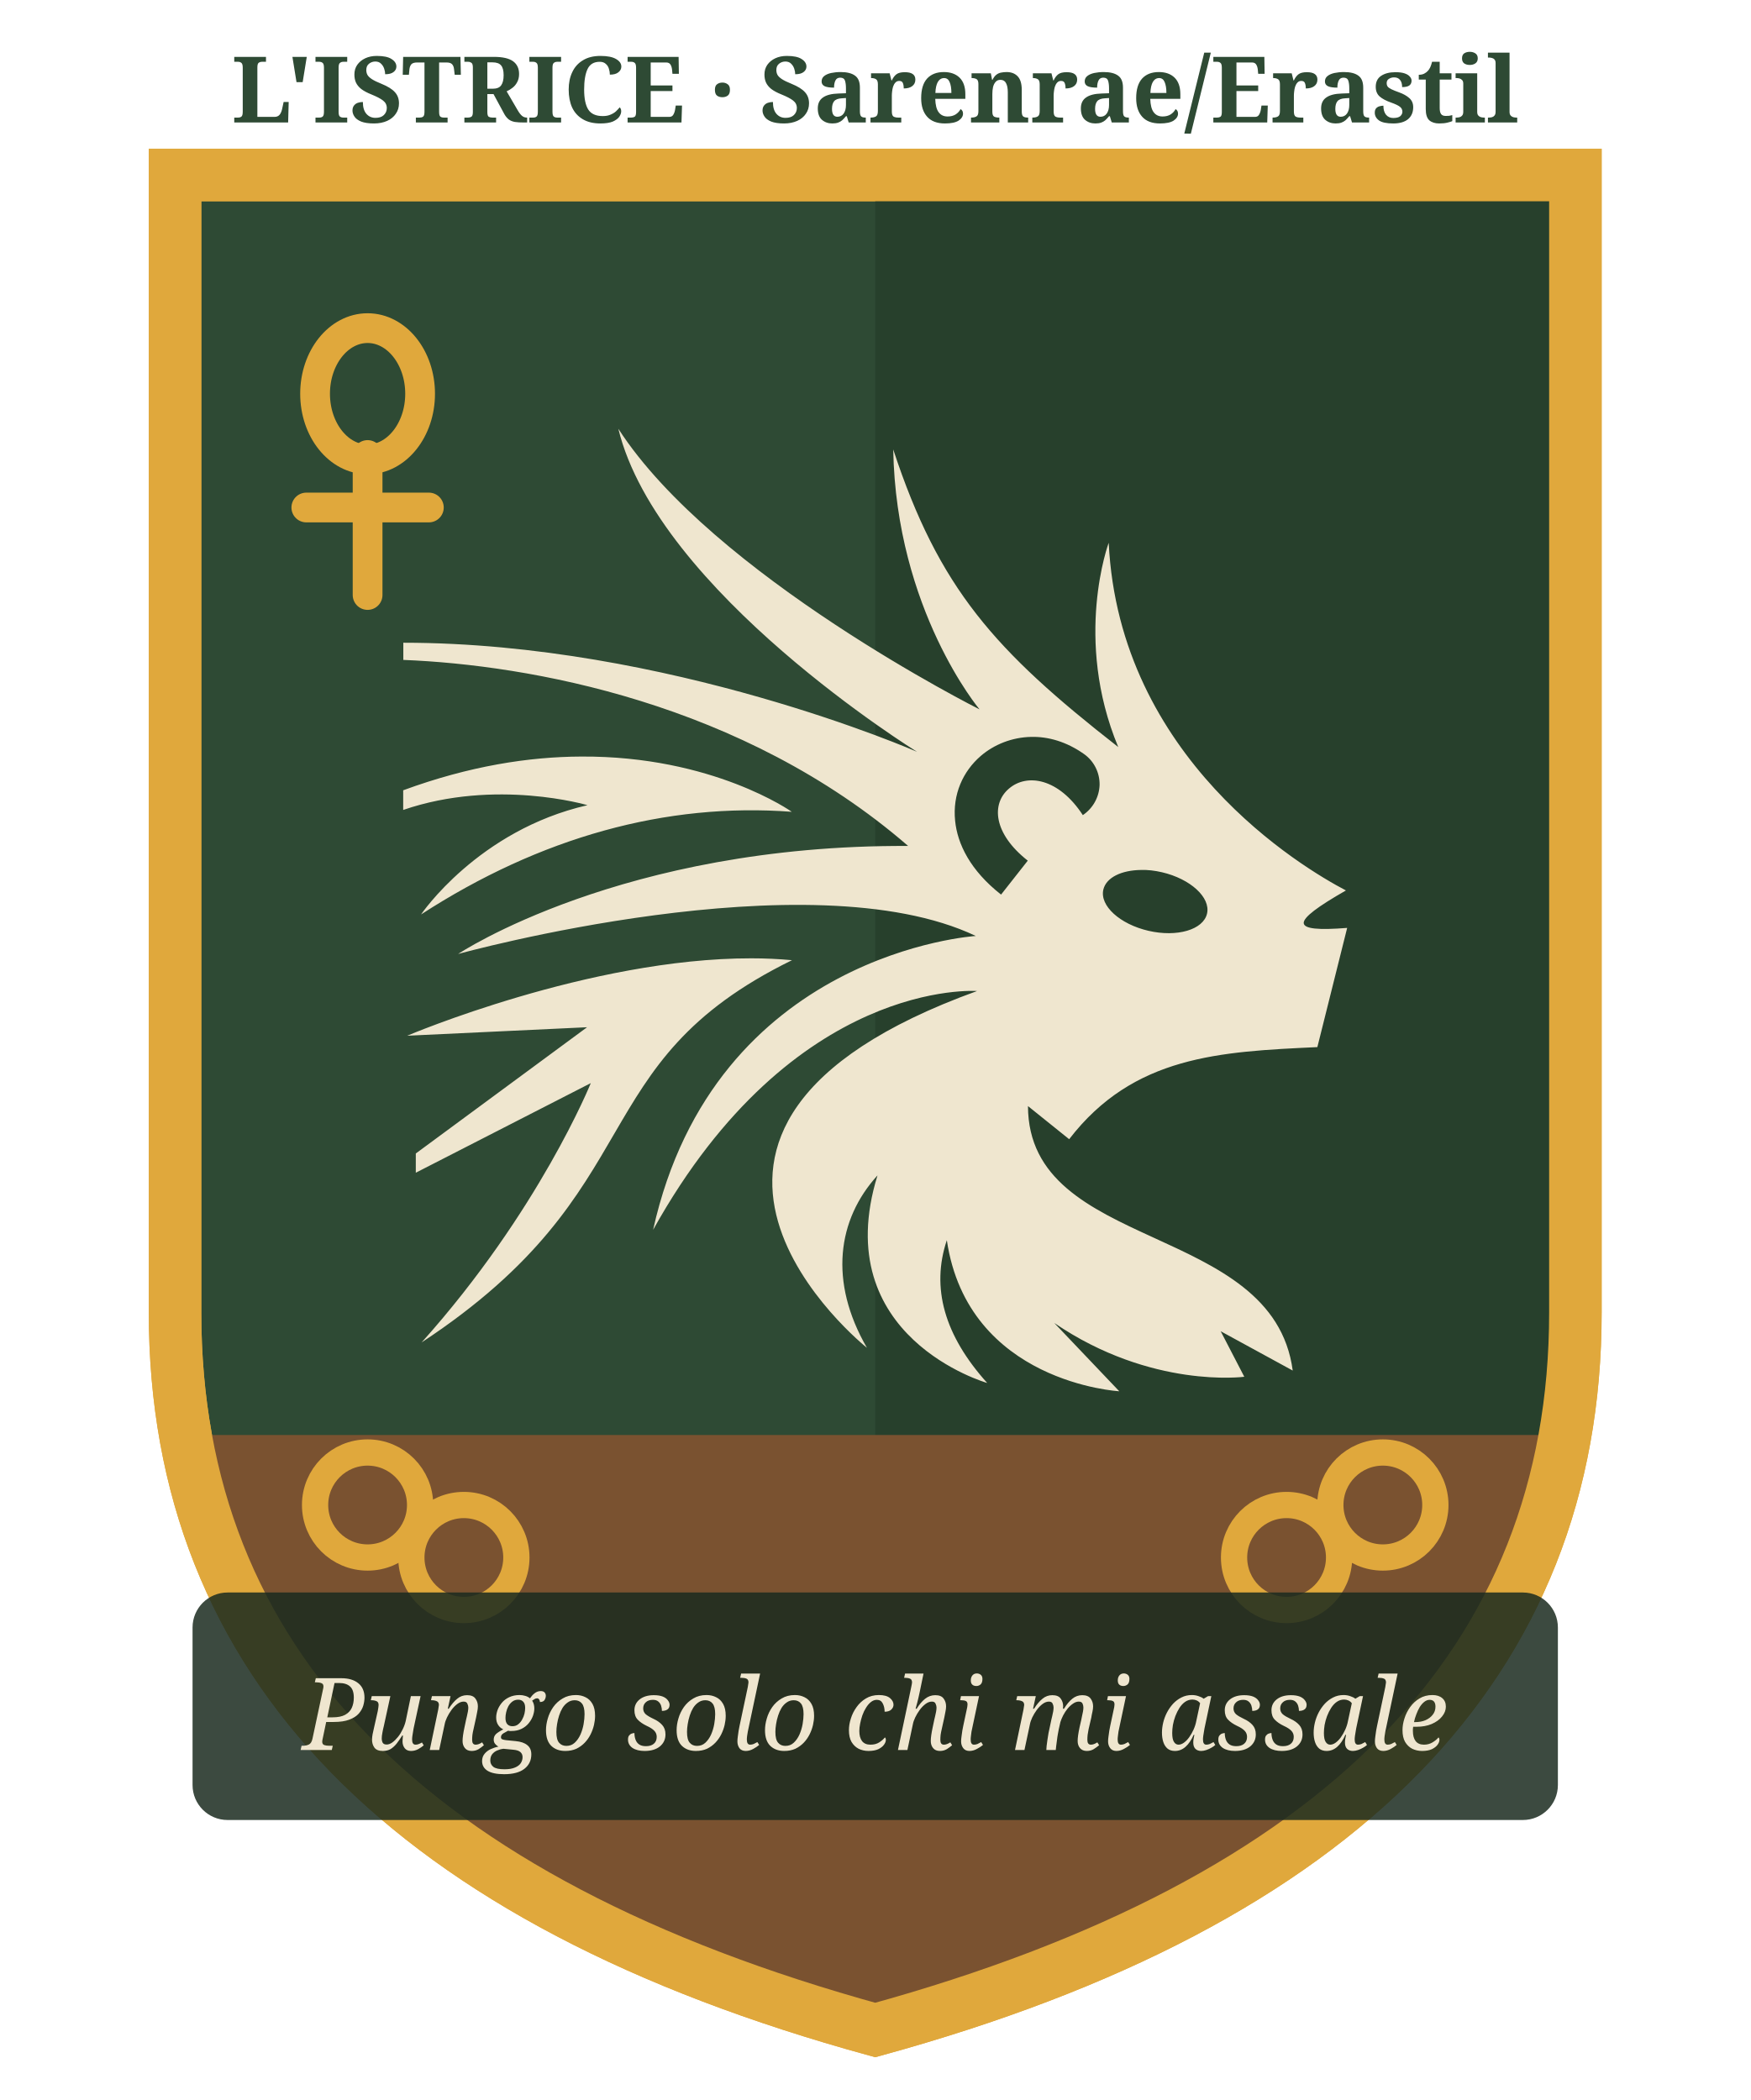
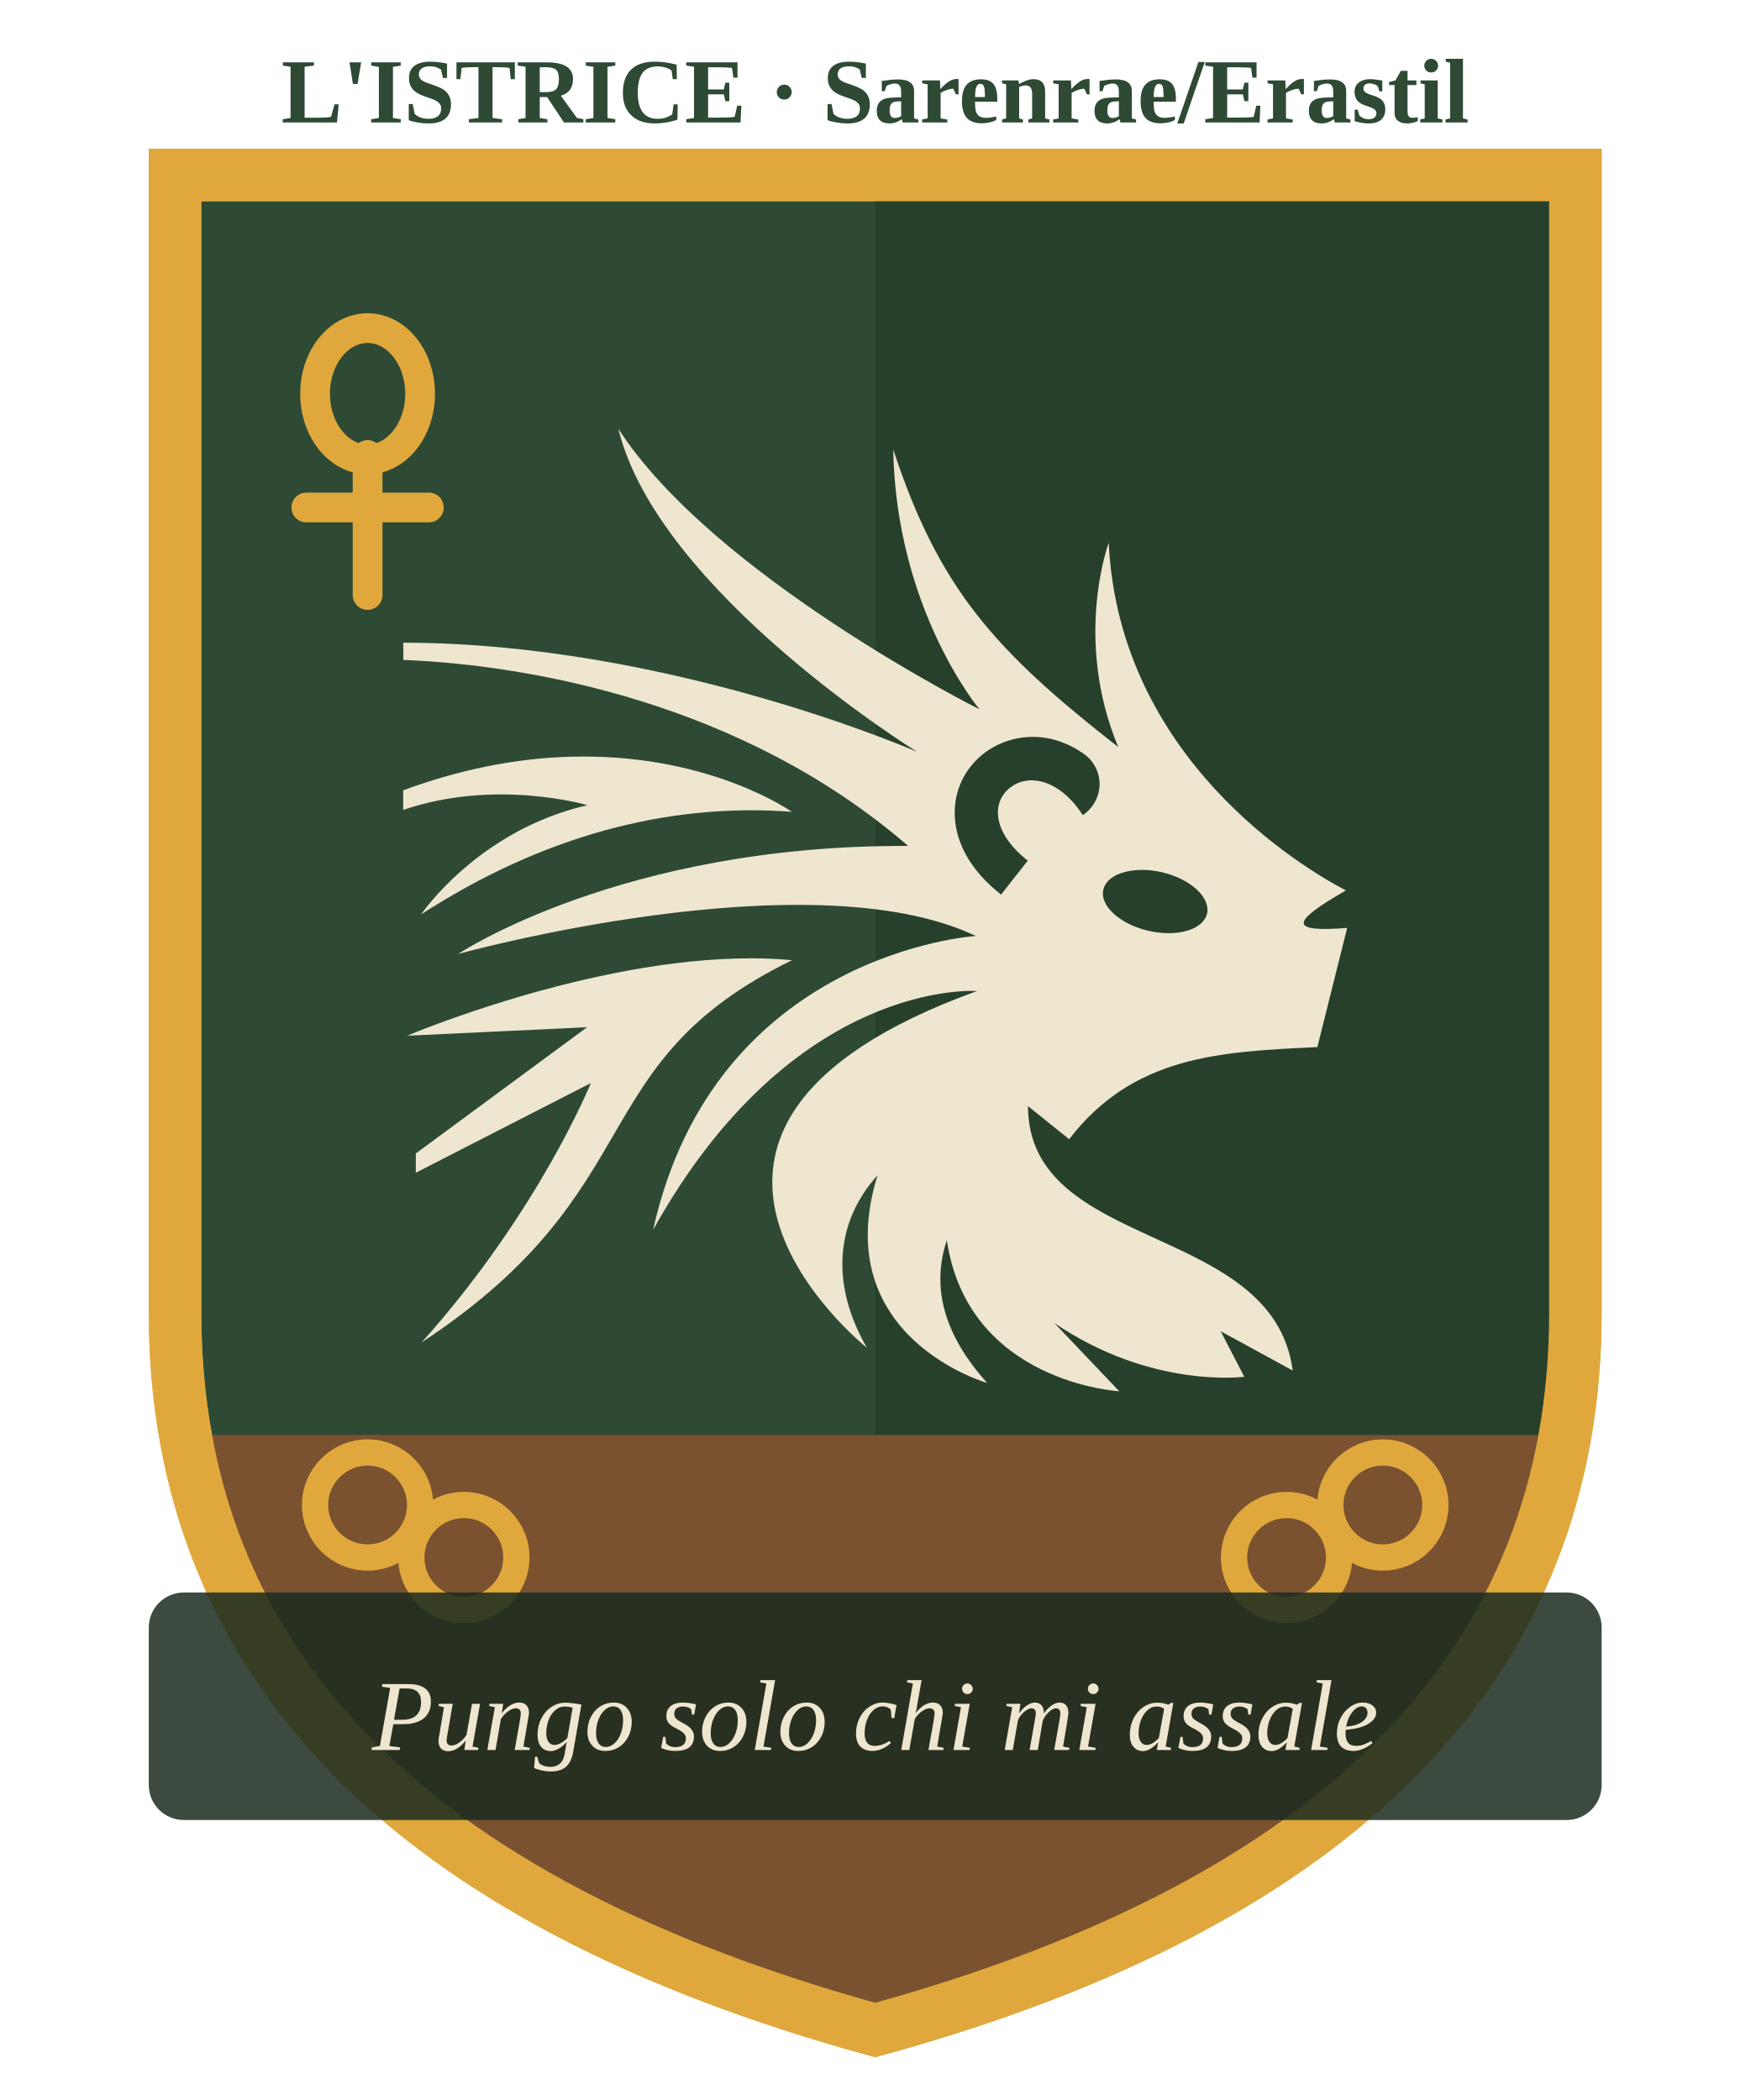
<svg xmlns="http://www.w3.org/2000/svg" viewBox="0 0 200 240" width="200" height="240" role="img" aria-label="Stemma dell'Istrice — The Quill-Wood Refuge (Sarenrae/Erastil)">
  <defs>
    <clipPath id="gi4">
      <path d="M20 20 H180 V150 Q180 210 100 232 Q20 210 20 150 Z" />
    </clipPath>
  </defs>
  <path d="M20 20 H180 V150 Q180 210 100 232 Q20 210 20 150 Z" fill="#2e4a34" stroke="#e0a83c" stroke-width="6" />
  <g clip-path="url(#gi4)">
    <path d="M100 20 H180 V150 Q180 210 100 232 Z" fill="#27402c" />
    <path d="M20 164 H180 V150 Q180 210 100 232 Q20 210 20 150 Z" fill="#7a5230" />
    <g fill="#efe6cf">
      <g transform="translate(39.76 44.53) scale(0.23651)">
        <path d="M130.6 18.9C149.8 97.7 274.9 175 274.9 175s-120.2-52.7-248.17-52.7v8.3c60.48 2.4 163.77 20.5 243.87 89.9-138.3-.7-217.4 52.2-217.4 52.2s169.6-47 250.1-8.7c0 0-126.1 7.8-155.9 142 67.9-122.1 156.5-115.4 156.5-115.4C118.4 357.7 250.7 463 250.7 463c-18.5-32-14.3-62 5.1-83.3-24.2 78.3 53 100.3 53 100.3-20.7-23-27.2-46-19.5-69 10.2 69 83.3 73 83.3 73l-31.4-33c46.9 32 91.8 26 91.8 26l-11.4-22 34.8 19c-9.6-72-127.7-57-127.9-127.8l19.9 16c31.1-40.4 72.9-42.3 119.9-44.5l14.4-57.6c-13.8 1.1-20.9.5-21-2.4 0-2.8 6.6-7.8 20.4-15.7-21.2-11.1-109.5-63.7-114.6-168 0 0-17.2 46.3 4.6 98.7-59.8-46.7-86.6-76.6-108.7-143.8 1.4 77.6 41.7 125.6 41.7 125.6S176.4 89.9 130.6 18.9zM330 167.8c8.3-.2 17.1 2.3 25.6 8.3 4.8 3.4 7.6 9 7.5 14.9-.2 5.9-3.2 11.3-8.1 14.6-11.7-17.9-27-20.3-35.7-12.8-8.6 7.3-7.6 21.7 9.1 34.8L315.5 244c-14.9-11.7-21.1-24.5-22.2-35.7-1.3-12.7 3.8-23.9 12.4-31.3 6.4-5.5 15-9 24.3-9.2zm-217.4 9.5c-24.98.1-53.86 4.5-85.93 16.3v9.5c44.83-15.4 89.03-2.3 89.03-2.3-52.93 12.1-80.4 52.8-80.4 52.8 57.55-37.3 118.4-54.2 179.1-49.6 0 0-38.1-27.1-101.8-26.7zm270.6 54.8c3.2-.1 6.5.3 10 1.1 13.8 3.2 23.6 12.2 21.8 20-1.8 7.8-14.5 11.5-28.3 8.3-13.8-3.2-23.6-12.1-21.8-19.9 1.4-5.9 8.8-9.4 18.3-9.5zm-188.3 42.7c-78.2-.1-166.29 37.4-166.29 37.4l86.89-4.1-82.74 61v9.3l84.54-43.3s-24.99 62-81.72 125.3C148.5 386 112.1 325.9 214.5 275.7c-6.4-.6-13-.9-19.6-.9z" />
      </g>
    </g>
    <g stroke="#e0a83c" stroke-width="3" fill="none">
      <circle cx="42" cy="172" r="6" />
      <circle cx="53" cy="178" r="6" />
      <circle cx="158" cy="172" r="6" />
      <circle cx="147" cy="178" r="6" />
    </g>
    <g transform="translate(42 52)" fill="none" stroke="#e0a83c" stroke-width="3.4" stroke-linecap="round">
      <ellipse cx="0" cy="-7" rx="6" ry="7.5" />
      <path d="M0 0 V16 M-7 6 H7" />
    </g>
  </g>
  <path d="M20 20 H180 V150 Q180 210 100 232 Q20 210 20 150 Z" fill="none" stroke="#e0a83c" stroke-width="6" />
-   <rect x="22" y="182" width="156" height="26" rx="4" fill="#1a2a1e" opacity="0.85" />
-   <text x="100" y="200" font-family="Georgia,serif" font-size="11.5" fill="#efe6cf" text-anchor="middle" font-style="italic">Pungo solo chi mi assale</text>
-   <text x="100" y="14" font-family="Georgia,serif" font-size="10.5" fill="#2e4a34" text-anchor="middle" font-weight="bold">L'ISTRICE · Sarenrae/Erastil</text>
+   <rect x="17" y="182" width="166" height="26" rx="4" fill="#1a2a1e" opacity="0.85" />
+   <text x="100" y="200" font-family="Georgia,&quot;Liberation Serif&quot;,&quot;DejaVu Serif&quot;,serif" font-size="11.5" fill="#efe6cf" text-anchor="middle" font-style="italic" textLength="116.0" lengthAdjust="spacingAndGlyphs">Pungo solo chi mi assale</text>
+   <text x="100" y="14" font-family="Georgia,&quot;Liberation Serif&quot;,&quot;DejaVu Serif&quot;,serif" font-size="10.5" fill="#2e4a34" text-anchor="middle" font-weight="bold" textLength="136.0" lengthAdjust="spacingAndGlyphs">L'ISTRICE · Sarenrae/Erastil</text>
</svg>
